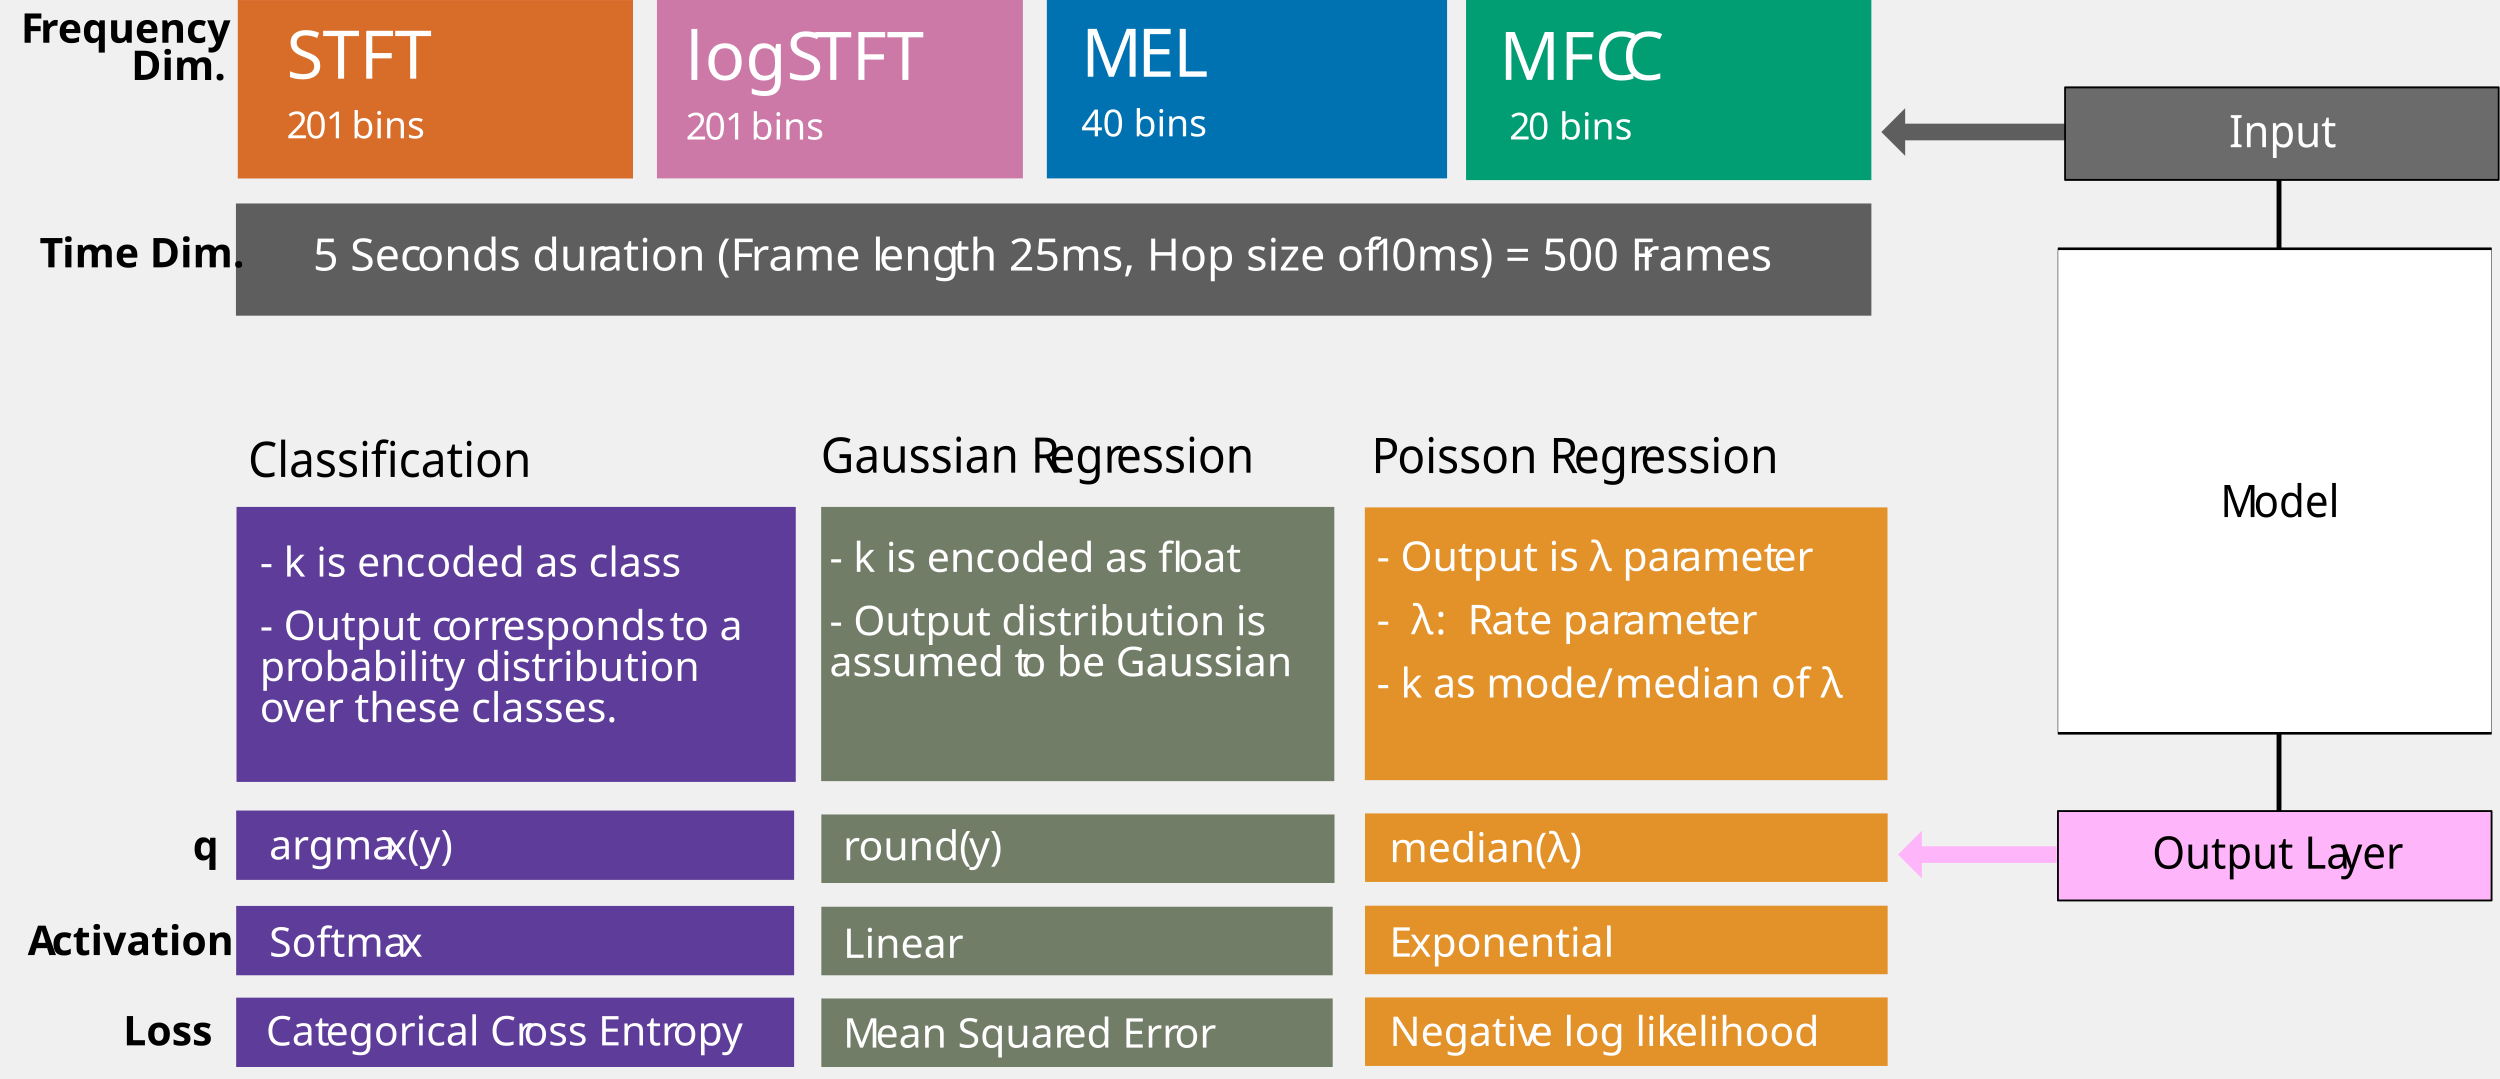
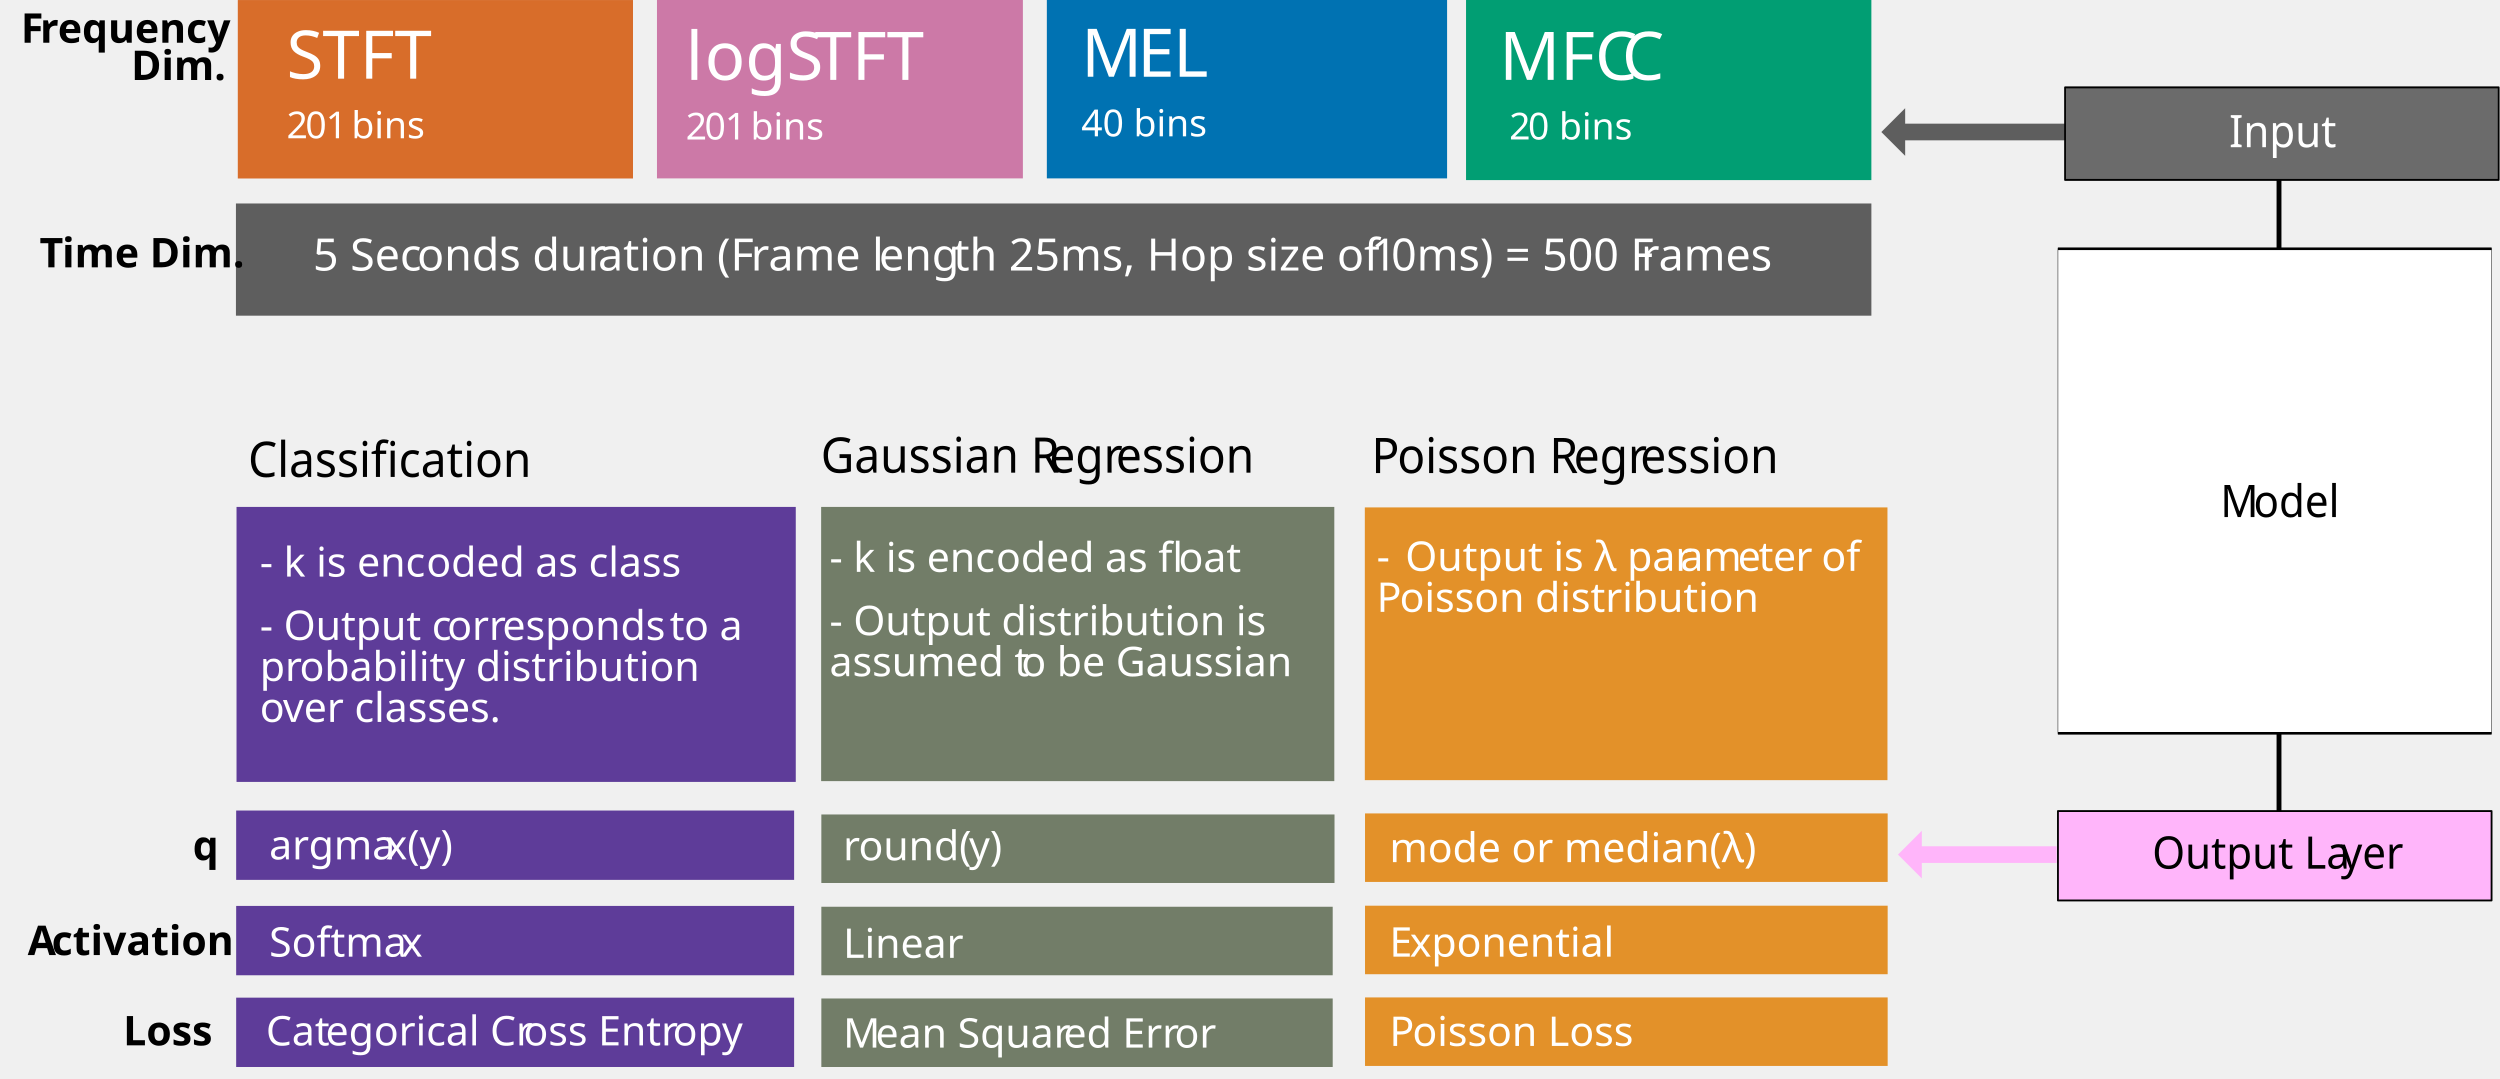
<svg xmlns="http://www.w3.org/2000/svg" width="100%" height="100%" viewBox="0 0 5591 2412" version="1.1" xml:space="preserve" style="fill-rule:evenodd;clip-rule:evenodd;stroke-linecap:round;stroke-linejoin:round;stroke-miterlimit:1.5;">
  <g transform="matrix(2.05267,0,0,0.845035,4030.03,179.889)">
    <path d="M519.685,188.976L519.685,2027.01" style="fill:none;stroke:black;stroke-width:5.31px;" />
  </g>
  <g transform="matrix(2.05267,0,0,11.4693,4117.5,-2152.98)">
    <rect x="236.22" y="236.22" width="472.441" height="94.488" style="fill:white;stroke:black;stroke-width:0.51px;" />
  </g>
  <g transform="matrix(2.05267,0,0,2.11606,4117.5,1313.98)">
    <rect x="236.22" y="236.22" width="472.441" height="94.488" style="fill:rgb(255,181,250);stroke:black;stroke-width:2px;" />
  </g>
  <g transform="matrix(2.05267,0,0,2.19133,1379.02,1343.53)">
    <text x="1673.08px" y="273.396px" style="font-family:'FiraSans-Medium', 'Fira Sans', sans-serif;font-weight:500;font-size:45.833px;">Output La<tspan x="1878.55px 1901.06px " y="273.396px 273.396px ">ye</tspan>r</text>
  </g>
  <g transform="matrix(2.05267,0,0,2.18995,1499.15,557.59)">
    <text x="1688.76px" y="273.396px" style="font-family:'FiraSans-Medium', 'Fira Sans', sans-serif;font-weight:500;font-size:45.833px;">M<tspan x="1724.92px " y="273.396px ">o</tspan>del</text>
  </g>
  <g transform="matrix(0.661163,0,0,2.52312,-1075.14,-9834.41)">
    <path d="M8126.71,4662.6L8126.71,4676.33L8046.12,4655.21L8126.71,4634.09L8126.71,4647.82L8582.78,4647.82L8582.78,4662.6L8126.71,4662.6Z" style="fill:rgb(255,181,250);" />
  </g>
  <g transform="matrix(0.796059,0,0,2.52312,-2197.77,-11450.4)">
    <path d="M8113.05,4662.6L8113.05,4676.33L8046.12,4655.21L8113.05,4634.09L8113.05,4647.82L8582.78,4647.82L8582.78,4662.6L8113.05,4662.6Z" style="fill:rgb(94,94,94);" />
  </g>
  <g transform="matrix(0.642637,0,0,0.404886,-2166.93,-1063.56)">
    <rect x="4199.47" y="2627.04" width="1375.33" height="985.651" style="fill:rgb(216,109,42);" />
  </g>
  <g transform="matrix(0.595029,0,0,0.40476,-1029.58,-1063.32)">
    <rect x="4199.47" y="2627.04" width="1375.33" height="985.651" style="fill:rgb(204,121,167);" />
  </g>
  <g transform="matrix(0.650817,0,0,0.40476,-391.915,-1063.32)">
    <rect x="4199.47" y="2627.04" width="1375.33" height="985.651" style="fill:rgb(0,114,178);" />
  </g>
  <g transform="matrix(0.659091,0,0,0.408612,510.83,-1073.44)">
    <rect x="4199.47" y="2627.04" width="1375.33" height="985.651" style="fill:rgb(1,158,115);" />
  </g>
  <g transform="matrix(2.65937,0,0,0.254571,-10640.3,-213.702)">
    <rect x="4199.47" y="2627.04" width="1375.33" height="985.651" style="fill:rgb(94,94,94);" />
  </g>
  <g transform="matrix(1,0,0,1,-3990.11,-3036.87)">
    <text x="4690.1px" y="3641.93px" style="font-family:'FiraSans-Regular', 'Fira Sans', sans-serif;font-size:100px;fill:white;">5 Sec<tspan x="4923px " y="3641.93px ">o</tspan>nds dur<tspan x="5327.6px " y="3641.93px ">a</tspan>tion (F<tspan x="5669.3px 5705.9px " y="3641.93px 3641.93px ">ra</tspan>me l<tspan x="5955.8px " y="3641.93px ">e</tspan>ng<tspan x="6122.4px " y="3641.93px ">t</tspan>h 25ms, Hop size of</text>
    <text x="7056.9px" y="3641.93px" style="font-family:'FiraSans-Regular', 'Fira Sans', sans-serif;font-size:100px;fill:white;">1</text>
    <text x="7101.2px" y="3641.93px" style="font-family:'FiraSans-Regular', 'Fira Sans', sans-serif;font-size:100px;fill:white;">0ms) = 500 F<tspan x="7660.1px 7696.7px " y="3641.93px 3641.93px ">ra</tspan>mes</text>
  </g>
  <g transform="matrix(1,0,0,1,-3847.34,-3031.04)">
    <text x="4488.19px" y="3206.99px" style="font-family:'FiraSans-Regular', 'Fira Sans', sans-serif;font-size:150px;fill:white;">S<tspan x="4568.44px " y="3206.99px ">T</tspan>FT</text>
    <text x="4488.19px" y="3340.32px" style="font-family:'FiraSans-Regular', 'Fira Sans', sans-serif;font-size:83.333px;fill:white;">2</text>
    <text x="4530.27px" y="3340.32px" style="font-family:'FiraSans-Regular', 'Fira Sans', sans-serif;font-size:83.333px;fill:white;">0</text>
    <text x="4575.94px" y="3340.32px" style="font-family:'FiraSans-Regular', 'Fira Sans', sans-serif;font-size:83.333px;fill:white;">1</text>
    <text x="4633.27px" y="3340.32px" style="font-family:'FiraSans-Regular', 'Fira Sans', sans-serif;font-size:83.333px;fill:white;">bins</text>
  </g>
  <g transform="matrix(1,0,0,1,-2954.67,-3028.3)">
    <text x="4488.19px" y="3206.99px" style="font-family:'FiraSans-Regular', 'Fira Sans', sans-serif;font-size:150px;fill:white;">l<tspan x="4530.64px " y="3206.99px ">o</tspan>gS<tspan x="4776.49px " y="3206.99px ">T</tspan>FT</text>
    <text x="4488.19px" y="3340.32px" style="font-family:'FiraSans-Regular', 'Fira Sans', sans-serif;font-size:83.333px;fill:white;">2</text>
    <text x="4530.27px" y="3340.32px" style="font-family:'FiraSans-Regular', 'Fira Sans', sans-serif;font-size:83.333px;fill:white;">0</text>
    <text x="4575.94px" y="3340.32px" style="font-family:'FiraSans-Regular', 'Fira Sans', sans-serif;font-size:83.333px;fill:white;">1</text>
    <text x="4633.27px" y="3340.32px" style="font-family:'FiraSans-Regular', 'Fira Sans', sans-serif;font-size:83.333px;fill:white;">bins</text>
  </g>
  <g transform="matrix(1,0,0,1,-2070.05,-3035.37)">
    <text x="4488.19px" y="3206.99px" style="font-family:'FiraSans-Regular', 'Fira Sans', sans-serif;font-size:150px;fill:white;">M</text>
    <text x="4613.59px" y="3206.99px" style="font-family:'FiraSans-Regular', 'Fira Sans', sans-serif;font-size:150px;fill:white;">E</text>
    <text x="4693.84px" y="3206.99px" style="font-family:'FiraSans-Regular', 'Fira Sans', sans-serif;font-size:150px;fill:white;">L</text>
    <text x="4488.19px" y="3340.32px" style="font-family:'FiraSans-Regular', 'Fira Sans', sans-serif;font-size:83.333px;fill:white;">40 bins</text>
  </g>
  <g transform="matrix(1,0,0,1,-1135.11,-3028.39)">
    <text x="4488.19px" y="3206.99px" style="font-family:'FiraSans-Regular', 'Fira Sans', sans-serif;font-size:150px;fill:white;">MFC<tspan x="4762.24px " y="3206.99px ">C</tspan>
    </text>
    <text x="4510.27px" y="3340.32px" style="font-family:'FiraSans-Regular', 'Fira Sans', sans-serif;font-size:83.333px;fill:white;">2</text>
    <text x="4552.36px" y="3340.32px" style="font-family:'FiraSans-Regular', 'Fira Sans', sans-serif;font-size:83.333px;fill:white;">0 bins</text>
  </g>
  <g transform="matrix(0.529463,0,0,0.635969,-2472.71,-548.888)">
    <rect x="5669.29" y="2645.67" width="2362.2" height="967.022" style="fill:rgb(94,60,153);" />
  </g>
  <g transform="matrix(0.528236,0,0,0.160361,-2466.55,1601.75)">
    <rect x="5669.29" y="2645.67" width="2362.2" height="967.022" style="fill:rgb(94,60,153);" />
  </g>
  <g transform="matrix(0.494813,0,0,0.630752,247.034,-533.988)">
    <rect x="5669.29" y="2645.67" width="2362.2" height="967.022" style="fill:rgb(227,145,41);" />
  </g>
  <g transform="matrix(0.494813,0,0,0.158458,247.49,1606.28)">
    <rect x="5669.29" y="2645.67" width="2362.2" height="967.022" style="fill:rgb(227,145,41);" />
  </g>
  <g transform="matrix(0.494813,0,0,0.158458,247.49,1399.9)">
    <rect x="5669.29" y="2645.67" width="2362.2" height="967.022" style="fill:rgb(227,145,41);" />
  </g>
  <g transform="matrix(0.528236,0,0,0.160361,-2466.55,1388.42)">
    <rect x="5669.29" y="2645.67" width="2362.2" height="967.022" style="fill:rgb(94,60,153);" />
  </g>
  <g transform="matrix(0.485842,0,0,0.634141,-917.979,-544.052)">
    <rect x="5669.29" y="2645.67" width="2362.2" height="967.022" style="fill:rgb(114,125,104);" />
  </g>
  <g transform="matrix(0.484125,0,0,0.158458,-907.79,1608.63)">
    <rect x="5669.29" y="2645.67" width="2362.2" height="967.022" style="fill:rgb(114,125,104);" />
  </g>
  <g transform="matrix(0.485842,0,0,0.158458,-917.523,1402.26)">
    <rect x="5669.29" y="2645.67" width="2362.2" height="967.022" style="fill:rgb(114,125,104);" />
  </g>
  <g transform="matrix(0.484125,0,0,0.158458,-907.79,1813.77)">
    <rect x="5669.29" y="2645.67" width="2362.2" height="967.022" style="fill:rgb(114,125,104);" />
  </g>
  <g transform="matrix(1.02975,0,0,1.09862,-3842.95,-1891.4)">
    <text x="4270.75px" y="2692.44px" style="font-family:'FiraSans-Regular', 'Fira Sans', sans-serif;font-size:100px;">Classiﬁcation</text>
  </g>
  <g transform="matrix(1.02975,0,0,1.09862,-4128.61,-2081.92)">
    <text x="5791.96px" y="2857.26px" style="font-family:'FiraSans-Regular', 'Fira Sans', sans-serif;font-size:100px;">Gaussian R<tspan x="6288.26px " y="2857.26px ">e</tspan>gr<tspan x="6432.86px " y="2857.26px ">e</tspan>ssion</text>
  </g>
  <g transform="matrix(1.02975,0,0,1.09862,-2897.01,-2081.09)">
    <text x="5791.96px" y="2857.26px" style="font-family:'FiraSans-Regular', 'Fira Sans', sans-serif;font-size:100px;">P<tspan x="5848.06px " y="2857.26px ">o</tspan>isson R<tspan x="6231.06px " y="2857.26px ">e</tspan>gr<tspan x="6375.66px " y="2857.26px ">e</tspan>ssion</text>
  </g>
  <g transform="matrix(1,0,0,1,-3930.74,-3062.78)">
    <text x="4511.81px" y="4352.33px" style="font-family:'FiraSans-Regular', 'Fira Sans', sans-serif;font-size:91.667px;fill:white;">- k is enc<tspan x="4884.25px " y="4352.33px ">o</tspan>ded as class</text>
    <text x="4511.81px" y="4493.99px" style="font-family:'FiraSans-Regular', 'Fira Sans', sans-serif;font-size:91.667px;fill:white;">- Output c<tspan x="4931px " y="4493.99px ">o</tspan>rr<tspan x="5054.39px " y="4493.99px ">e</tspan>sponds</text>
    <text x="5428.48px" y="4493.99px" style="font-family:'FiraSans-Regular', 'Fira Sans', sans-serif;font-size:91.667px;fill:white;">t<tspan x="5460.65px " y="4493.99px ">o</tspan> a</text>
    <text x="4511.81px" y="4585.66px" style="font-family:'FiraSans-Regular', 'Fira Sans', sans-serif;font-size:91.667px;fill:white;">pr<tspan x="4600.73px " y="4585.66px ">o</tspan>bability distribution</text>
-     <text x="4511.81px" y="4677.33px" style="font-family:'FiraSans-Regular', 'Fira Sans', sans-serif;font-size:91.667px;fill:white;">o<tspan x="4563.51px 4607.69px " y="4677.33px 4677.33px ">ve</tspan>r these classes.</text>
+     <text x="4511.81px" y="4677.33px" style="font-family:'FiraSans-Regular', 'Fira Sans', sans-serif;font-size:91.667px;fill:white;">o<tspan x="4563.51px 4607.69px " y="4677.33px 4677.33px ">ve</tspan>r classes.</text>
  </g>
  <g transform="matrix(1,0,0,1,-2656.72,-3073.44)">
    <text x="4511.81px" y="4352.33px" style="font-family:'FiraSans-Regular', 'Fira Sans', sans-serif;font-size:91.667px;fill:white;">- k is enc<tspan x="4884.25px " y="4352.33px ">o</tspan>ded as ﬂ<tspan x="5292.44px " y="4352.33px ">o</tspan>at</text>
    <text x="4511.81px" y="4493.99px" style="font-family:'FiraSans-Regular', 'Fira Sans', sans-serif;font-size:91.667px;fill:white;">- Output distribution is</text>
    <text x="4511.81px" y="4585.66px" style="font-family:'FiraSans-Regular', 'Fira Sans', sans-serif;font-size:91.667px;fill:white;">assumed t<tspan x="4940.9px " y="4585.66px ">o</tspan> be Gaussian</text>
  </g>
  <g transform="matrix(1,0,0,1,-1433.04,-3075.62)">
-     <text x="4511.81px" y="4352.33px" style="font-family:'FiraSans-Regular', 'Fira Sans', sans-serif;font-size:91.667px;fill:white;">- Output is λ par<tspan x="5188.13px " y="4352.33px ">a</tspan>met<tspan x="5399.14px " y="4352.33px ">e</tspan>r</text>
-     <text x="4511.81px" y="4493.99px" style="font-family:'FiraSans-Regular', 'Fira Sans', sans-serif;font-size:91.667px;fill:white;">-  λ<tspan x="4643.17px " y="4493.99px ">:</tspan>  R<tspan x="4768.29px 4818.16px 4850.34px " y="4493.99px 4493.99px 4493.99px ">ate</tspan> par<tspan x="5062.91px " y="4493.99px ">a</tspan>met<tspan x="5273.93px " y="4493.99px ">e</tspan>r</text>
-     <text x="4511.81px" y="4635.66px" style="font-family:'FiraSans-Regular', 'Fira Sans', sans-serif;font-size:91.667px;fill:white;">- k as mode/<tspan x="5044.39px " y="4635.66px ">m</tspan>edian of λ</text>
+     <text x="4511.81px" y="4352.33px" style="font-family:'FiraSans-Regular', 'Fira Sans', sans-serif;font-size:91.667px;fill:white;">-</text>
+     <text x="4575.79px" y="4352.33px" style="font-family:'FiraSans-Regular', 'Fira Sans', sans-serif;font-size:91.667px;fill:white;">Output is λ par<tspan x="5190.88px " y="4352.33px ">a</tspan>m</text>
+     <text x="5319.3px" y="4352.33px" style="font-family:'FiraSans-Regular', 'Fira Sans', sans-serif;font-size:91.667px;fill:white;">e</text>
+     <text x="5366.05px" y="4352.33px" style="font-family:'FiraSans-Regular', 'Fira Sans', sans-serif;font-size:91.667px;fill:white;">t<tspan x="5398.23px " y="4352.33px ">e</tspan>
+     </text>
+     <text x="5448.64px" y="4352.33px" style="font-family:'FiraSans-Regular', 'Fira Sans', sans-serif;font-size:91.667px;fill:white;">r</text>
+     <text x="5506.49px" y="4352.33px" style="font-family:'FiraSans-Regular', 'Fira Sans', sans-serif;font-size:91.667px;fill:white;">of</text>
+     <text x="4511.81px" y="4443.99px" style="font-family:'FiraSans-Regular', 'Fira Sans', sans-serif;font-size:91.667px;fill:white;">P<tspan x="4563.24px " y="4443.99px ">o</tspan>isson distribution</text>
  </g>
  <g transform="matrix(1,0,0,1,-3839.01,-2724.01)">
    <text x="4440.94px" y="4863.45px" style="font-family:'FiraSans-Regular', 'Fira Sans', sans-serif;font-size:91.667px;fill:white;">Softma<tspan x="4735.74px " y="4863.45px ">x</tspan>
    </text>
  </g>
  <g transform="matrix(1,0,0,1,-3839.01,-2941.52)">
    <text x="4440.94px" y="4863.45px" style="font-family:'FiraSans-Regular', 'Fira Sans', sans-serif;font-size:91.667px;fill:white;">argma<tspan x="4701.37px 4745.83px 4777.36px " y="4863.45px 4863.45px 4863.45px ">x(y</tspan>)</text>
  </g>
  <g transform="matrix(1,0,0,1,-2555.38,-2721.3)">
    <text x="4440.94px" y="4863.45px" style="font-family:'FiraSans-Regular', 'Fira Sans', sans-serif;font-size:91.667px;fill:white;">Linear</text>
  </g>
  <g transform="matrix(1,0,0,1,-2555.38,-2939.51)">
    <text x="4440.94px" y="4863.45px" style="font-family:'FiraSans-Regular', 'Fira Sans', sans-serif;font-size:91.667px;fill:white;">r<tspan x="4475.41px " y="4863.45px ">o</tspan>und(<tspan x="4722.36px " y="4863.45px ">y</tspan>)</text>
  </g>
  <g transform="matrix(1,0,0,1,-1333.55,-2724.01)">
    <text x="4440.94px" y="4863.45px" style="font-family:'FiraSans-Regular', 'Fira Sans', sans-serif;font-size:91.667px;fill:white;">E<tspan x="4486.32px 4527.11px 4577.9px 4627.76px 4677.81px 4724.56px 4774.61px 4804.04px 4826.22px 4872.42px " y="4863.45px 4863.45px 4863.45px 4863.45px 4863.45px 4863.45px 4863.45px 4863.45px 4863.45px 4863.45px ">xponential</tspan>
    </text>
  </g>
  <g transform="matrix(1,0,0,1,-1333.55,-2935.38)">
-     <text x="4440.94px" y="4863.45px" style="font-family:'FiraSans-Regular', 'Fira Sans', sans-serif;font-size:91.667px;fill:white;">median(λ)</text>
+     <text x="4440.94px" y="4863.45px" style="font-family:'FiraSans-Regular', 'Fira Sans', sans-serif;font-size:91.667px;fill:white;">mode or median(λ)</text>
  </g>
  <g transform="matrix(1,0,0,1,-4052.78,-2752.54)">
    <text x="4114.69px" y="4888.47px" style="font-family:'FiraSans-Bold', 'Fira Sans', sans-serif;font-weight:700;font-size:91.667px;">A<tspan x="4168.32px " y="4888.47px ">c</tspan>tivation</text>
  </g>
  <g transform="matrix(1,0,0,1,-4062.99,-4792.9)">
    <text x="4109.75px" y="4888.47px" style="font-family:'FiraSans-Bold', 'Fira Sans', sans-serif;font-weight:700;font-size:91.667px;">F<tspan x="4152.56px 4188.4px " y="4888.47px 4888.47px ">re</tspan>quency</text>
    <text x="4356.24px" y="4971.81px" style="font-family:'FiraSans-Bold', 'Fira Sans', sans-serif;font-weight:700;font-size:91.667px;">Dim.</text>
  </g>
  <g transform="matrix(1,0,0,1,-4044.34,-4290.62)">
    <text x="4132.74px" y="4888.47px" style="font-family:'FiraSans-Bold', 'Fira Sans', sans-serif;font-weight:700;font-size:91.667px;">T<tspan x="4183.24px " y="4888.47px ">i</tspan>me Dim.</text>
  </g>
  <g transform="matrix(1,0,0,1,-3901.58,-2964.95)">
    <text x="4332.63px" y="4888.47px" style="font-family:'FiraSans-Bold', 'Fira Sans', sans-serif;font-weight:700;font-size:91.667px;">q</text>
  </g>
  <g transform="matrix(0.494813,0,0,0.158458,247.49,1811.41)">
    <rect x="5669.29" y="2645.67" width="2362.2" height="967.022" style="fill:rgb(227,145,41);" />
  </g>
  <g transform="matrix(0.528236,0,0,0.160361,-2466.55,1806.89)">
    <rect x="5669.29" y="2645.67" width="2362.2" height="967.022" style="fill:rgb(94,60,153);" />
  </g>
  <g transform="matrix(1,0,0,1,-3846.22,-2525.47)">
    <text x="4440.94px" y="4863.45px" style="font-family:'FiraSans-Regular', 'Fira Sans', sans-serif;font-size:91.667px;fill:white;">Cat<tspan x="4574.32px 4624.74px 4671.49px " y="4863.45px 4863.45px 4863.45px ">ego</tspan>rical Cr<tspan x="5016.89px " y="4863.45px ">o</tspan>ss Entr<tspan x="5350.65px 5404.18px 5457.71px " y="4863.45px 4863.45px 4863.45px ">opy</tspan>
    </text>
  </g>
  <g transform="matrix(1,0,0,1,-2555.38,-2520.56)">
    <text x="4440.94px" y="4863.45px" style="font-family:'FiraSans-Regular', 'Fira Sans', sans-serif;font-size:91.667px;fill:white;">M<tspan x="4513.45px " y="4863.45px ">e</tspan>an Squar<tspan x="4933.74px " y="4863.45px ">e</tspan>d Err<tspan x="5182.16px " y="4863.45px ">o</tspan>r</text>
  </g>
  <g transform="matrix(1,0,0,1,-1333.55,-2524.37)">
-     <text x="4440.94px" y="4863.45px" style="font-family:'FiraSans-Regular', 'Fira Sans', sans-serif;font-size:91.667px;fill:white;">Negativ<tspan x="4754.63px " y="4863.45px ">e</tspan> l<tspan x="4855.28px " y="4863.45px ">o</tspan>g lik<tspan x="5079.49px " y="4863.45px ">e</tspan>lihood</text>
+     <text x="4440.94px" y="4863.45px" style="font-family:'FiraSans-Regular', 'Fira Sans', sans-serif;font-size:91.667px;fill:white;">P<tspan x="4492.37px " y="4863.45px ">o</tspan>isson Loss</text>
  </g>
  <g transform="matrix(1,0,0,1,-3929.85,-2550.68)">
    <text x="4205.3px" y="4888.47px" style="font-family:'FiraSans-Bold', 'Fira Sans', sans-serif;font-weight:700;font-size:91.667px;">Loss</text>
  </g>
  <g transform="matrix(2.05267,0,0,2.18995,4133.41,-321.89)">
    <rect x="236.22" y="236.22" width="472.441" height="94.488" style="fill:rgb(107,107,107);stroke:black;stroke-width:1.96px;" />
  </g>
  <g transform="matrix(2.05267,0,0,2.18995,1550.87,-269.532)">
    <text x="1673.08px" y="273.396px" style="font-family:'FiraSans-Medium', 'Fira Sans', sans-serif;font-weight:500;font-size:45.833px;fill:white;">Input</text>
  </g>
</svg>
